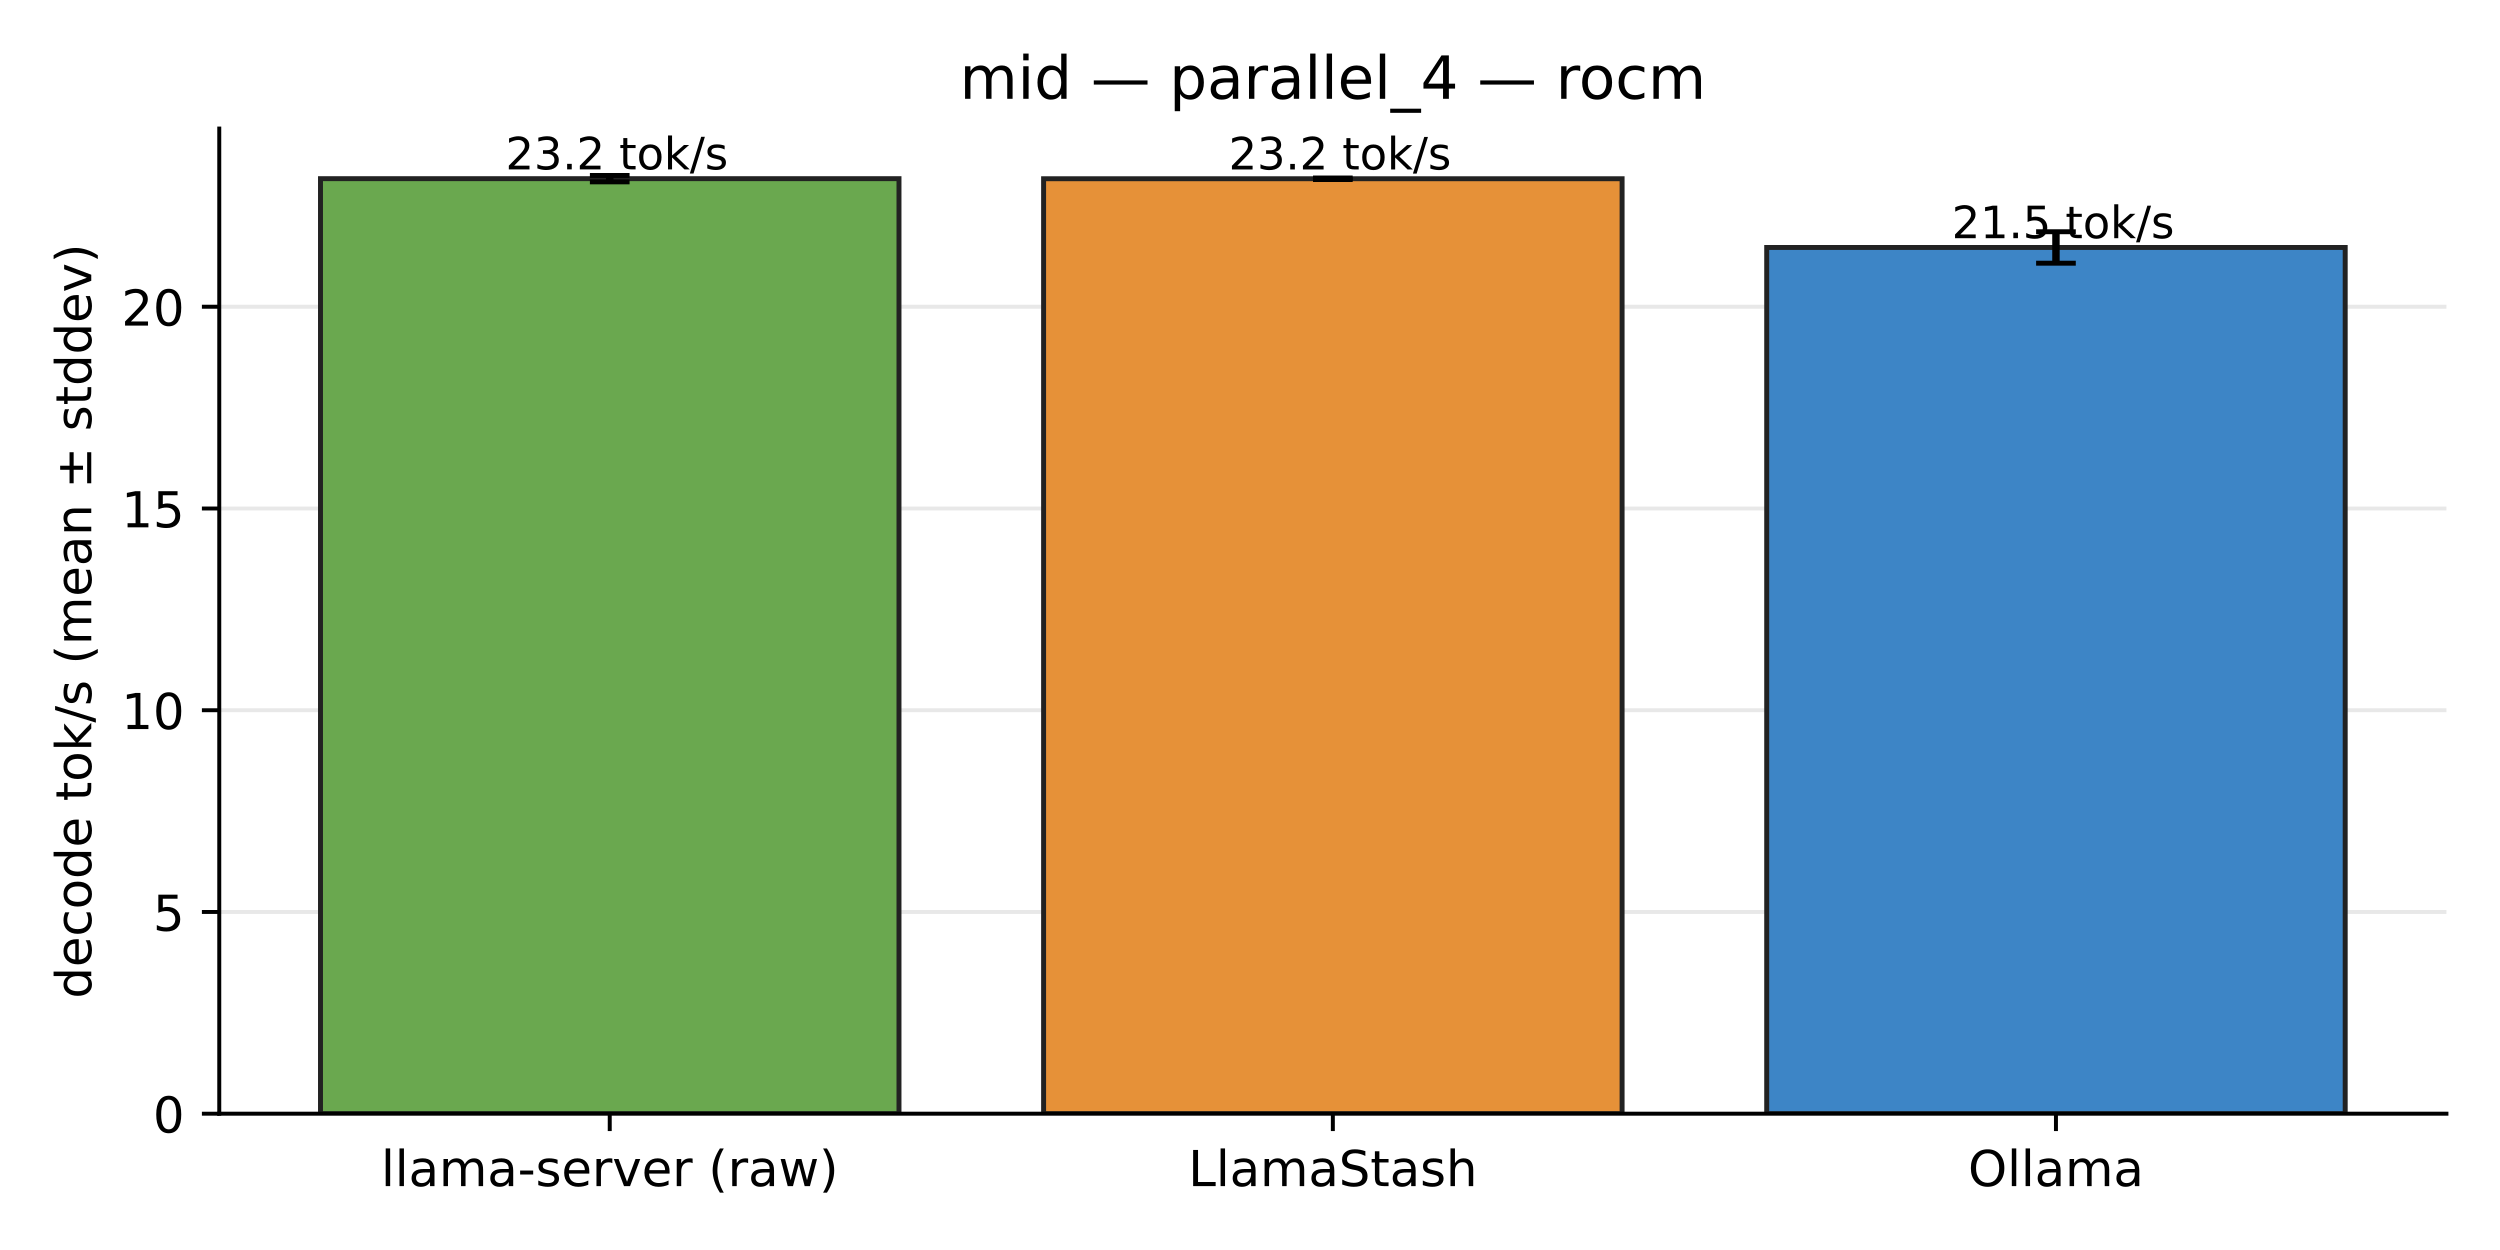
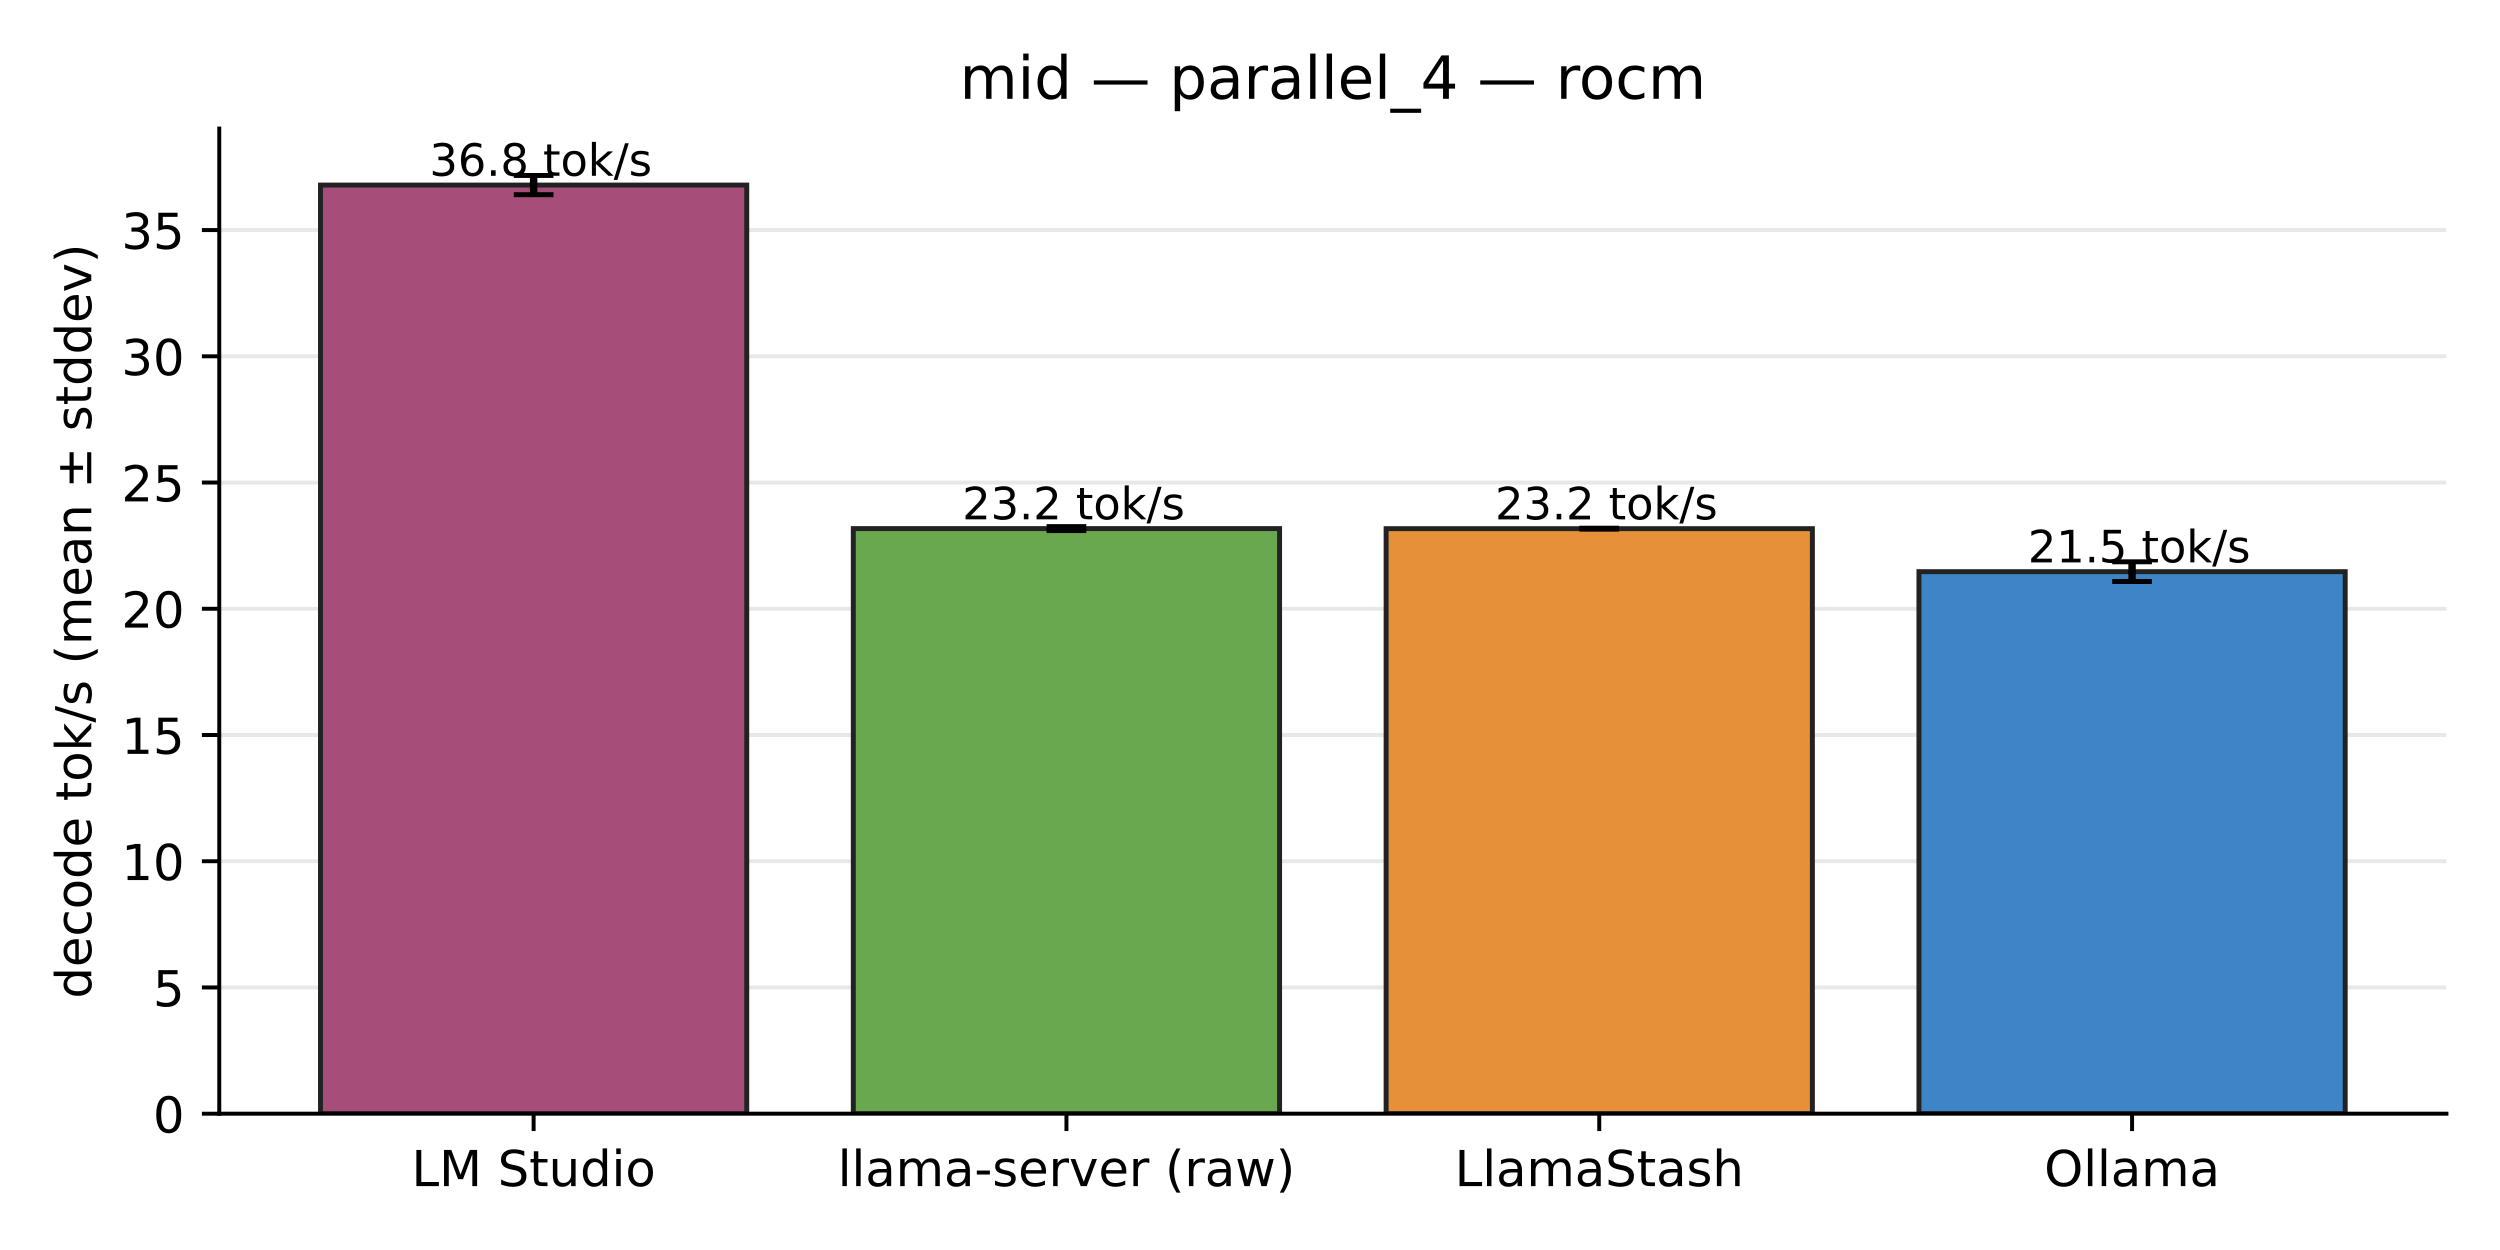
<svg xmlns="http://www.w3.org/2000/svg" xmlns:xlink="http://www.w3.org/1999/xlink" width="504pt" height="252pt" viewBox="0 0 504 252" version="1.1">
  <defs>
    <style type="text/css">*{stroke-linejoin: round; stroke-linecap: butt}</style>
  </defs>
  <g id="figure_1">
    <g id="patch_1">
      <path d="M 0 252  L 504 252  L 504 0  L 0 0  z " style="fill: #ffffff" />
    </g>
    <g id="axes_1">
      <g id="patch_2">
        <path d="M 44.203 224.522  L 493.2 224.522  L 493.2 25.918  L 44.203 25.918  z " style="fill: #ffffff" />
      </g>
      <g id="matplotlib.axis_1">
        <g id="xtick_1">
          <g id="line2d_1">
            <defs>
-               <path id="mc768fa5f29" d="M 0 0  L 0 3.5  " style="stroke: #000000; stroke-width: 0.8" />
+               <path id="m2337311b9c" d="M 0 0  L 0 3.5  " style="stroke: #000000; stroke-width: 0.8" />
            </defs>
            <g>
-               <use xlink:href="#mc768fa5f29" x="122.923" y="224.522" style="stroke: #000000; stroke-width: 0.8" />
+               <use xlink:href="#m2337311b9c" x="107.578" y="224.522" style="stroke: #000000; stroke-width: 0.8" />
            </g>
          </g>
          <g id="text_1">
-             <g transform="translate(76.81554 239.1203) scale(0.1 -0.1)">
+             <g transform="translate(82.96344 239.1203) scale(0.1 -0.1)">
+               <defs>
+                 <path id="DejaVuSans-4c" d="M 628 4666  L 1259 4666  L 1259 531  L 3531 531  L 3531 0  L 628 0  L 628 4666  z " transform="scale(0.015625)" />
+                 <path id="DejaVuSans-4d" d="M 628 4666  L 1569 4666  L 2759 1491  L 3956 4666  L 4897 4666  L 4897 0  L 4281 0  L 4281 4097  L 3078 897  L 2444 897  L 1241 4097  L 1241 0  L 628 0  L 628 4666  z " transform="scale(0.015625)" />
+                 <path id="DejaVuSans-20" transform="scale(0.015625)" />
+                 <path id="DejaVuSans-53" d="M 3425 4513  L 3425 3897  Q 3066 4069 2747 4153  Q 2428 4238 2131 4238  Q 1616 4238 1336 4038  Q 1056 3838 1056 3469  Q 1056 3159 1242 3001  Q 1428 2844 1947 2747  L 2328 2669  Q 3034 2534 3370 2195  Q 3706 1856 3706 1288  Q 3706 609 3251 259  Q 2797 -91 1919 -91  Q 1588 -91 1214 -16  Q 841 59 441 206  L 441 856  Q 825 641 1194 531  Q 1563 422 1919 422  Q 2459 422 2753 634  Q 3047 847 3047 1241  Q 3047 1584 2836 1778  Q 2625 1972 2144 2069  L 1759 2144  Q 1053 2284 737 2584  Q 422 2884 422 3419  Q 422 4038 858 4394  Q 1294 4750 2059 4750  Q 2388 4750 2728 4690  Q 3069 4631 3425 4513  z " transform="scale(0.015625)" />
+                 <path id="DejaVuSans-74" d="M 1172 4494  L 1172 3500  L 2356 3500  L 2356 3053  L 1172 3053  L 1172 1153  Q 1172 725 1289 603  Q 1406 481 1766 481  L 2356 481  L 2356 0  L 1766 0  Q 1100 0 847 248  Q 594 497 594 1153  L 594 3053  L 172 3053  L 172 3500  L 594 3500  L 594 4494  L 1172 4494  z " transform="scale(0.015625)" />
+                 <path id="DejaVuSans-75" d="M 544 1381  L 544 3500  L 1119 3500  L 1119 1403  Q 1119 906 1312 657  Q 1506 409 1894 409  Q 2359 409 2629 706  Q 2900 1003 2900 1516  L 2900 3500  L 3475 3500  L 3475 0  L 2900 0  L 2900 538  Q 2691 219 2414 64  Q 2138 -91 1772 -91  Q 1169 -91 856 284  Q 544 659 544 1381  z M 1991 3584  L 1991 3584  z " transform="scale(0.015625)" />
+                 <path id="DejaVuSans-64" d="M 2906 2969  L 2906 4863  L 3481 4863  L 3481 0  L 2906 0  L 2906 525  Q 2725 213 2448 61  Q 2172 -91 1784 -91  Q 1150 -91 751 415  Q 353 922 353 1747  Q 353 2572 751 3078  Q 1150 3584 1784 3584  Q 2172 3584 2448 3432  Q 2725 3281 2906 2969  z M 947 1747  Q 947 1113 1208 752  Q 1469 391 1925 391  Q 2381 391 2643 752  Q 2906 1113 2906 1747  Q 2906 2381 2643 2742  Q 2381 3103 1925 3103  Q 1469 3103 1208 2742  Q 947 2381 947 1747  z " transform="scale(0.015625)" />
+                 <path id="DejaVuSans-69" d="M 603 3500  L 1178 3500  L 1178 0  L 603 0  L 603 3500  z M 603 4863  L 1178 4863  L 1178 4134  L 603 4134  L 603 4863  z " transform="scale(0.015625)" />
+                 <path id="DejaVuSans-6f" d="M 1959 3097  Q 1497 3097 1228 2736  Q 959 2375 959 1747  Q 959 1119 1226 758  Q 1494 397 1959 397  Q 2419 397 2687 759  Q 2956 1122 2956 1747  Q 2956 2369 2687 2733  Q 2419 3097 1959 3097  z M 1959 3584  Q 2709 3584 3137 3096  Q 3566 2609 3566 1747  Q 3566 888 3137 398  Q 2709 -91 1959 -91  Q 1206 -91 779 398  Q 353 888 353 1747  Q 353 2609 779 3096  Q 1206 3584 1959 3584  z " transform="scale(0.015625)" />
+               </defs>
+               <use xlink:href="#DejaVuSans-4c" />
+               <use xlink:href="#DejaVuSans-4d" transform="translate(55.71289 0)" />
+               <use xlink:href="#DejaVuSans-20" transform="translate(141.9922 0)" />
+               <use xlink:href="#DejaVuSans-53" transform="translate(173.7793 0)" />
+               <use xlink:href="#DejaVuSans-74" transform="translate(237.2559 0)" />
+               <use xlink:href="#DejaVuSans-75" transform="translate(276.4648 0)" />
+               <use xlink:href="#DejaVuSans-64" transform="translate(339.8438 0)" />
+               <use xlink:href="#DejaVuSans-69" transform="translate(403.3203 0)" />
+               <use xlink:href="#DejaVuSans-6f" transform="translate(431.1035 0)" />
+             </g>
+           </g>
+         </g>
+         <g id="xtick_2">
+           <g id="line2d_2">
+             <g>
+               <use xlink:href="#m2337311b9c" x="214.994" y="224.522" style="stroke: #000000; stroke-width: 0.8" />
+             </g>
+           </g>
+           <g id="text_2">
+             <g transform="translate(168.886 239.1203) scale(0.1 -0.1)">
              <defs>
                <path id="DejaVuSans-6c" d="M 603 4863  L 1178 4863  L 1178 0  L 603 0  L 603 4863  z " transform="scale(0.015625)" />
                <path id="DejaVuSans-61" d="M 2194 1759  Q 1497 1759 1228 1600  Q 959 1441 959 1056  Q 959 750 1161 570  Q 1363 391 1709 391  Q 2188 391 2477 730  Q 2766 1069 2766 1631  L 2766 1759  L 2194 1759  z M 3341 1997  L 3341 0  L 2766 0  L 2766 531  Q 2569 213 2275 61  Q 1981 -91 1556 -91  Q 1019 -91 701 211  Q 384 513 384 1019  Q 384 1609 779 1909  Q 1175 2209 1959 2209  L 2766 2209  L 2766 2266  Q 2766 2663 2505 2880  Q 2244 3097 1772 3097  Q 1472 3097 1187 3025  Q 903 2953 641 2809  L 641 3341  Q 956 3463 1253 3523  Q 1550 3584 1831 3584  Q 2591 3584 2966 3190  Q 3341 2797 3341 1997  z " transform="scale(0.015625)" />
                <path id="DejaVuSans-6d" d="M 3328 2828  Q 3544 3216 3844 3400  Q 4144 3584 4550 3584  Q 5097 3584 5394 3201  Q 5691 2819 5691 2113  L 5691 0  L 5113 0  L 5113 2094  Q 5113 2597 4934 2840  Q 4756 3084 4391 3084  Q 3944 3084 3684 2787  Q 3425 2491 3425 1978  L 3425 0  L 2847 0  L 2847 2094  Q 2847 2600 2669 2842  Q 2491 3084 2119 3084  Q 1678 3084 1418 2786  Q 1159 2488 1159 1978  L 1159 0  L 581 0  L 581 3500  L 1159 3500  L 1159 2956  Q 1356 3278 1631 3431  Q 1906 3584 2284 3584  Q 2666 3584 2933 3390  Q 3200 3197 3328 2828  z " transform="scale(0.015625)" />
                <path id="DejaVuSans-2d" d="M 313 2009  L 1997 2009  L 1997 1497  L 313 1497  L 313 2009  z " transform="scale(0.015625)" />
                <path id="DejaVuSans-73" d="M 2834 3397  L 2834 2853  Q 2591 2978 2328 3040  Q 2066 3103 1784 3103  Q 1356 3103 1142 2972  Q 928 2841 928 2578  Q 928 2378 1081 2264  Q 1234 2150 1697 2047  L 1894 2003  Q 2506 1872 2764 1633  Q 3022 1394 3022 966  Q 3022 478 2636 193  Q 2250 -91 1575 -91  Q 1294 -91 989 -36  Q 684 19 347 128  L 347 722  Q 666 556 975 473  Q 1284 391 1588 391  Q 1994 391 2212 530  Q 2431 669 2431 922  Q 2431 1156 2273 1281  Q 2116 1406 1581 1522  L 1381 1569  Q 847 1681 609 1914  Q 372 2147 372 2553  Q 372 3047 722 3315  Q 1072 3584 1716 3584  Q 2034 3584 2315 3537  Q 2597 3491 2834 3397  z " transform="scale(0.015625)" />
                <path id="DejaVuSans-65" d="M 3597 1894  L 3597 1613  L 953 1613  Q 991 1019 1311 708  Q 1631 397 2203 397  Q 2534 397 2845 478  Q 3156 559 3463 722  L 3463 178  Q 3153 47 2828 -22  Q 2503 -91 2169 -91  Q 1331 -91 842 396  Q 353 884 353 1716  Q 353 2575 817 3079  Q 1281 3584 2069 3584  Q 2775 3584 3186 3129  Q 3597 2675 3597 1894  z M 3022 2063  Q 3016 2534 2758 2815  Q 2500 3097 2075 3097  Q 1594 3097 1305 2825  Q 1016 2553 972 2059  L 3022 2063  z " transform="scale(0.015625)" />
                <path id="DejaVuSans-72" d="M 2631 2963  Q 2534 3019 2420 3045  Q 2306 3072 2169 3072  Q 1681 3072 1420 2755  Q 1159 2438 1159 1844  L 1159 0  L 581 0  L 581 3500  L 1159 3500  L 1159 2956  Q 1341 3275 1631 3429  Q 1922 3584 2338 3584  Q 2397 3584 2469 3576  Q 2541 3569 2628 3553  L 2631 2963  z " transform="scale(0.015625)" />
                <path id="DejaVuSans-76" d="M 191 3500  L 800 3500  L 1894 563  L 2988 3500  L 3597 3500  L 2284 0  L 1503 0  L 191 3500  z " transform="scale(0.015625)" />
-                 <path id="DejaVuSans-20" transform="scale(0.015625)" />
                <path id="DejaVuSans-28" d="M 1984 4856  Q 1566 4138 1362 3434  Q 1159 2731 1159 2009  Q 1159 1288 1364 580  Q 1569 -128 1984 -844  L 1484 -844  Q 1016 -109 783 600  Q 550 1309 550 2009  Q 550 2706 781 3412  Q 1013 4119 1484 4856  L 1984 4856  z " transform="scale(0.015625)" />
                <path id="DejaVuSans-77" d="M 269 3500  L 844 3500  L 1563 769  L 2278 3500  L 2956 3500  L 3675 769  L 4391 3500  L 4966 3500  L 4050 0  L 3372 0  L 2619 2869  L 1863 0  L 1184 0  L 269 3500  z " transform="scale(0.015625)" />
                <path id="DejaVuSans-29" d="M 513 4856  L 1013 4856  Q 1481 4119 1714 3412  Q 1947 2706 1947 2009  Q 1947 1309 1714 600  Q 1481 -109 1013 -844  L 513 -844  Q 928 -128 1133 580  Q 1338 1288 1338 2009  Q 1338 2731 1133 3434  Q 928 4138 513 4856  z " transform="scale(0.015625)" />
              </defs>
              <use xlink:href="#DejaVuSans-6c" />
              <use xlink:href="#DejaVuSans-6c" transform="translate(27.7832 0)" />
              <use xlink:href="#DejaVuSans-61" transform="translate(55.56641 0)" />
              <use xlink:href="#DejaVuSans-6d" transform="translate(116.8457 0)" />
              <use xlink:href="#DejaVuSans-61" transform="translate(214.2578 0)" />
              <use xlink:href="#DejaVuSans-2d" transform="translate(275.5371 0)" />
              <use xlink:href="#DejaVuSans-73" transform="translate(311.6211 0)" />
              <use xlink:href="#DejaVuSans-65" transform="translate(363.7207 0)" />
              <use xlink:href="#DejaVuSans-72" transform="translate(425.2441 0)" />
              <use xlink:href="#DejaVuSans-76" transform="translate(466.3574 0)" />
              <use xlink:href="#DejaVuSans-65" transform="translate(525.5371 0)" />
              <use xlink:href="#DejaVuSans-72" transform="translate(587.0605 0)" />
              <use xlink:href="#DejaVuSans-20" transform="translate(628.1738 0)" />
              <use xlink:href="#DejaVuSans-28" transform="translate(659.9609 0)" />
              <use xlink:href="#DejaVuSans-72" transform="translate(698.9746 0)" />
              <use xlink:href="#DejaVuSans-61" transform="translate(740.0879 0)" />
              <use xlink:href="#DejaVuSans-77" transform="translate(801.3672 0)" />
              <use xlink:href="#DejaVuSans-29" transform="translate(883.1543 0)" />
            </g>
          </g>
        </g>
-         <g id="xtick_2">
-           <g id="line2d_2">
-             <g>
-               <use xlink:href="#mc768fa5f29" x="268.702" y="224.522" style="stroke: #000000; stroke-width: 0.8" />
-             </g>
-           </g>
-           <g id="text_2">
-             <g transform="translate(239.5563 239.1203) scale(0.1 -0.1)">
-               <defs>
-                 <path id="DejaVuSans-4c" d="M 628 4666  L 1259 4666  L 1259 531  L 3531 531  L 3531 0  L 628 0  L 628 4666  z " transform="scale(0.015625)" />
-                 <path id="DejaVuSans-53" d="M 3425 4513  L 3425 3897  Q 3066 4069 2747 4153  Q 2428 4238 2131 4238  Q 1616 4238 1336 4038  Q 1056 3838 1056 3469  Q 1056 3159 1242 3001  Q 1428 2844 1947 2747  L 2328 2669  Q 3034 2534 3370 2195  Q 3706 1856 3706 1288  Q 3706 609 3251 259  Q 2797 -91 1919 -91  Q 1588 -91 1214 -16  Q 841 59 441 206  L 441 856  Q 825 641 1194 531  Q 1563 422 1919 422  Q 2459 422 2753 634  Q 3047 847 3047 1241  Q 3047 1584 2836 1778  Q 2625 1972 2144 2069  L 1759 2144  Q 1053 2284 737 2584  Q 422 2884 422 3419  Q 422 4038 858 4394  Q 1294 4750 2059 4750  Q 2388 4750 2728 4690  Q 3069 4631 3425 4513  z " transform="scale(0.015625)" />
-                 <path id="DejaVuSans-74" d="M 1172 4494  L 1172 3500  L 2356 3500  L 2356 3053  L 1172 3053  L 1172 1153  Q 1172 725 1289 603  Q 1406 481 1766 481  L 2356 481  L 2356 0  L 1766 0  Q 1100 0 847 248  Q 594 497 594 1153  L 594 3053  L 172 3053  L 172 3500  L 594 3500  L 594 4494  L 1172 4494  z " transform="scale(0.015625)" />
+         <g id="xtick_3">
+           <g id="line2d_3">
+             <g>
+               <use xlink:href="#m2337311b9c" x="322.409" y="224.522" style="stroke: #000000; stroke-width: 0.8" />
+             </g>
+           </g>
+           <g id="text_3">
+             <g transform="translate(293.264 239.1203) scale(0.1 -0.1)">
+               <defs>
                <path id="DejaVuSans-68" d="M 3513 2113  L 3513 0  L 2938 0  L 2938 2094  Q 2938 2591 2744 2837  Q 2550 3084 2163 3084  Q 1697 3084 1428 2787  Q 1159 2491 1159 1978  L 1159 0  L 581 0  L 581 4863  L 1159 4863  L 1159 2956  Q 1366 3272 1645 3428  Q 1925 3584 2291 3584  Q 2894 3584 3203 3211  Q 3513 2838 3513 2113  z " transform="scale(0.015625)" />
              </defs>
              <use xlink:href="#DejaVuSans-4c" />
              <use xlink:href="#DejaVuSans-6c" transform="translate(55.71289 0)" />
              <use xlink:href="#DejaVuSans-61" transform="translate(83.49609 0)" />
              <use xlink:href="#DejaVuSans-6d" transform="translate(144.7754 0)" />
              <use xlink:href="#DejaVuSans-61" transform="translate(242.1875 0)" />
              <use xlink:href="#DejaVuSans-53" transform="translate(303.4668 0)" />
              <use xlink:href="#DejaVuSans-74" transform="translate(366.9434 0)" />
              <use xlink:href="#DejaVuSans-61" transform="translate(406.1523 0)" />
              <use xlink:href="#DejaVuSans-73" transform="translate(467.4316 0)" />
              <use xlink:href="#DejaVuSans-68" transform="translate(519.5312 0)" />
            </g>
          </g>
        </g>
-         <g id="xtick_3">
-           <g id="line2d_3">
-             <g>
-               <use xlink:href="#mc768fa5f29" x="414.48" y="224.522" style="stroke: #000000; stroke-width: 0.8" />
-             </g>
-           </g>
-           <g id="text_3">
-             <g transform="translate(396.7673 239.1203) scale(0.1 -0.1)">
+         <g id="xtick_4">
+           <g id="line2d_4">
+             <g>
+               <use xlink:href="#m2337311b9c" x="429.825" y="224.522" style="stroke: #000000; stroke-width: 0.8" />
+             </g>
+           </g>
+           <g id="text_4">
+             <g transform="translate(412.1123 239.1203) scale(0.1 -0.1)">
              <defs>
                <path id="DejaVuSans-4f" d="M 2522 4238  Q 1834 4238 1429 3725  Q 1025 3213 1025 2328  Q 1025 1447 1429 934  Q 1834 422 2522 422  Q 3209 422 3611 934  Q 4013 1447 4013 2328  Q 4013 3213 3611 3725  Q 3209 4238 2522 4238  z M 2522 4750  Q 3503 4750 4090 4092  Q 4678 3434 4678 2328  Q 4678 1225 4090 567  Q 3503 -91 2522 -91  Q 1538 -91 948 565  Q 359 1222 359 2328  Q 359 3434 948 4092  Q 1538 4750 2522 4750  z " transform="scale(0.015625)" />
              </defs>
              <use xlink:href="#DejaVuSans-4f" />
              <use xlink:href="#DejaVuSans-6c" transform="translate(78.71094 0)" />
              <use xlink:href="#DejaVuSans-6c" transform="translate(106.4941 0)" />
              <use xlink:href="#DejaVuSans-61" transform="translate(134.2773 0)" />
              <use xlink:href="#DejaVuSans-6d" transform="translate(195.5566 0)" />
              <use xlink:href="#DejaVuSans-61" transform="translate(292.9688 0)" />
            </g>
          </g>
        </g>
      </g>
      <g id="matplotlib.axis_2">
        <g id="ytick_1">
-           <g id="line2d_4">
-             <path d="M 44.203 224.522  L 493.2 224.522  " clip-path="url(#p69f4797aa8)" style="fill: none; stroke: #b0b0b0; stroke-opacity: 0.3; stroke-width: 0.8; stroke-linecap: square" />
-           </g>
          <g id="line2d_5">
+             <path d="M 44.203 224.522  L 493.2 224.522  " clip-path="url(#pddc937f7e4)" style="fill: none; stroke: #b0b0b0; stroke-opacity: 0.3; stroke-width: 0.8; stroke-linecap: square" />
+           </g>
+           <g id="line2d_6">
            <defs>
-               <path id="m9d2bee613e" d="M 0 0  L -3.5 0  " style="stroke: #000000; stroke-width: 0.8" />
+               <path id="mfabb49894e" d="M 0 0  L -3.5 0  " style="stroke: #000000; stroke-width: 0.8" />
            </defs>
            <g>
-               <use xlink:href="#m9d2bee613e" x="44.203" y="224.522" style="stroke: #000000; stroke-width: 0.8" />
-             </g>
-           </g>
-           <g id="text_4">
+               <use xlink:href="#mfabb49894e" x="44.203" y="224.522" style="stroke: #000000; stroke-width: 0.8" />
+             </g>
+           </g>
+           <g id="text_5">
            <g transform="translate(30.84062 228.3211) scale(0.1 -0.1)">
              <defs>
                <path id="DejaVuSans-30" d="M 2034 4250  Q 1547 4250 1301 3770  Q 1056 3291 1056 2328  Q 1056 1369 1301 889  Q 1547 409 2034 409  Q 2525 409 2770 889  Q 3016 1369 3016 2328  Q 3016 3291 2770 3770  Q 2525 4250 2034 4250  z M 2034 4750  Q 2819 4750 3233 4129  Q 3647 3509 3647 2328  Q 3647 1150 3233 529  Q 2819 -91 2034 -91  Q 1250 -91 836 529  Q 422 1150 422 2328  Q 422 3509 836 4129  Q 1250 4750 2034 4750  z " transform="scale(0.015625)" />
              </defs>
              <use xlink:href="#DejaVuSans-30" />
            </g>
          </g>
        </g>
        <g id="ytick_2">
-           <g id="line2d_6">
-             <path d="M 44.203 183.852  L 493.2 183.852  " clip-path="url(#p69f4797aa8)" style="fill: none; stroke: #b0b0b0; stroke-opacity: 0.3; stroke-width: 0.8; stroke-linecap: square" />
-           </g>
          <g id="line2d_7">
-             <g>
-               <use xlink:href="#m9d2bee613e" x="44.203" y="183.852" style="stroke: #000000; stroke-width: 0.8" />
-             </g>
-           </g>
-           <g id="text_5">
-             <g transform="translate(30.84062 187.6509) scale(0.1 -0.1)">
+             <path d="M 44.203 199.073  L 493.2 199.073  " clip-path="url(#pddc937f7e4)" style="fill: none; stroke: #b0b0b0; stroke-opacity: 0.3; stroke-width: 0.8; stroke-linecap: square" />
+           </g>
+           <g id="line2d_8">
+             <g>
+               <use xlink:href="#mfabb49894e" x="44.203" y="199.073" style="stroke: #000000; stroke-width: 0.8" />
+             </g>
+           </g>
+           <g id="text_6">
+             <g transform="translate(30.84062 202.872) scale(0.1 -0.1)">
              <defs>
                <path id="DejaVuSans-35" d="M 691 4666  L 3169 4666  L 3169 4134  L 1269 4134  L 1269 2991  Q 1406 3038 1543 3061  Q 1681 3084 1819 3084  Q 2600 3084 3056 2656  Q 3513 2228 3513 1497  Q 3513 744 3044 326  Q 2575 -91 1722 -91  Q 1428 -91 1123 -41  Q 819 9 494 109  L 494 744  Q 775 591 1075 516  Q 1375 441 1709 441  Q 2250 441 2565 725  Q 2881 1009 2881 1497  Q 2881 1984 2565 2268  Q 2250 2553 1709 2553  Q 1456 2553 1204 2497  Q 953 2441 691 2322  L 691 4666  z " transform="scale(0.015625)" />
              </defs>
              <use xlink:href="#DejaVuSans-35" />
            </g>
          </g>
        </g>
        <g id="ytick_3">
-           <g id="line2d_8">
-             <path d="M 44.203 143.181  L 493.2 143.181  " clip-path="url(#p69f4797aa8)" style="fill: none; stroke: #b0b0b0; stroke-opacity: 0.3; stroke-width: 0.8; stroke-linecap: square" />
-           </g>
          <g id="line2d_9">
-             <g>
-               <use xlink:href="#m9d2bee613e" x="44.203" y="143.181" style="stroke: #000000; stroke-width: 0.8" />
-             </g>
-           </g>
-           <g id="text_6">
-             <g transform="translate(24.47812 146.9806) scale(0.1 -0.1)">
+             <path d="M 44.203 173.624  L 493.2 173.624  " clip-path="url(#pddc937f7e4)" style="fill: none; stroke: #b0b0b0; stroke-opacity: 0.3; stroke-width: 0.8; stroke-linecap: square" />
+           </g>
+           <g id="line2d_10">
+             <g>
+               <use xlink:href="#mfabb49894e" x="44.203" y="173.624" style="stroke: #000000; stroke-width: 0.8" />
+             </g>
+           </g>
+           <g id="text_7">
+             <g transform="translate(24.47812 177.4228) scale(0.1 -0.1)">
              <defs>
                <path id="DejaVuSans-31" d="M 794 531  L 1825 531  L 1825 4091  L 703 3866  L 703 4441  L 1819 4666  L 2450 4666  L 2450 531  L 3481 531  L 3481 0  L 794 0  L 794 531  z " transform="scale(0.015625)" />
              </defs>
              <use xlink:href="#DejaVuSans-31" />
              <use xlink:href="#DejaVuSans-30" transform="translate(63.62305 0)" />
            </g>
          </g>
        </g>
        <g id="ytick_4">
-           <g id="line2d_10">
-             <path d="M 44.203 102.511  L 493.2 102.511  " clip-path="url(#p69f4797aa8)" style="fill: none; stroke: #b0b0b0; stroke-opacity: 0.3; stroke-width: 0.8; stroke-linecap: square" />
-           </g>
          <g id="line2d_11">
-             <g>
-               <use xlink:href="#m9d2bee613e" x="44.203" y="102.511" style="stroke: #000000; stroke-width: 0.8" />
-             </g>
-           </g>
-           <g id="text_7">
-             <g transform="translate(24.47812 106.3104) scale(0.1 -0.1)">
+             <path d="M 44.203 148.174  L 493.2 148.174  " clip-path="url(#pddc937f7e4)" style="fill: none; stroke: #b0b0b0; stroke-opacity: 0.3; stroke-width: 0.8; stroke-linecap: square" />
+           </g>
+           <g id="line2d_12">
+             <g>
+               <use xlink:href="#mfabb49894e" x="44.203" y="148.174" style="stroke: #000000; stroke-width: 0.8" />
+             </g>
+           </g>
+           <g id="text_8">
+             <g transform="translate(24.47812 151.9737) scale(0.1 -0.1)">
              <use xlink:href="#DejaVuSans-31" />
              <use xlink:href="#DejaVuSans-35" transform="translate(63.62305 0)" />
            </g>
          </g>
        </g>
        <g id="ytick_5">
-           <g id="line2d_12">
-             <path d="M 44.203 61.841  L 493.2 61.841  " clip-path="url(#p69f4797aa8)" style="fill: none; stroke: #b0b0b0; stroke-opacity: 0.3; stroke-width: 0.8; stroke-linecap: square" />
-           </g>
          <g id="line2d_13">
-             <g>
-               <use xlink:href="#m9d2bee613e" x="44.203" y="61.841" style="stroke: #000000; stroke-width: 0.8" />
-             </g>
-           </g>
-           <g id="text_8">
-             <g transform="translate(24.47812 65.64019) scale(0.1 -0.1)">
+             <path d="M 44.203 122.725  L 493.2 122.725  " clip-path="url(#pddc937f7e4)" style="fill: none; stroke: #b0b0b0; stroke-opacity: 0.3; stroke-width: 0.8; stroke-linecap: square" />
+           </g>
+           <g id="line2d_14">
+             <g>
+               <use xlink:href="#mfabb49894e" x="44.203" y="122.725" style="stroke: #000000; stroke-width: 0.8" />
+             </g>
+           </g>
+           <g id="text_9">
+             <g transform="translate(24.47812 126.5246) scale(0.1 -0.1)">
              <defs>
                <path id="DejaVuSans-32" d="M 1228 531  L 3431 531  L 3431 0  L 469 0  L 469 531  Q 828 903 1448 1529  Q 2069 2156 2228 2338  Q 2531 2678 2651 2914  Q 2772 3150 2772 3378  Q 2772 3750 2511 3984  Q 2250 4219 1831 4219  Q 1534 4219 1204 4116  Q 875 4013 500 3803  L 500 4441  Q 881 4594 1212 4672  Q 1544 4750 1819 4750  Q 2544 4750 2975 4387  Q 3406 4025 3406 3419  Q 3406 3131 3298 2873  Q 3191 2616 2906 2266  Q 2828 2175 2409 1742  Q 1991 1309 1228 531  z " transform="scale(0.015625)" />
              </defs>
              <use xlink:href="#DejaVuSans-32" />
              <use xlink:href="#DejaVuSans-30" transform="translate(63.62305 0)" />
            </g>
          </g>
        </g>
-         <g id="text_9">
+         <g id="ytick_6">
+           <g id="line2d_15">
+             <path d="M 44.203 97.276  L 493.2 97.276  " clip-path="url(#pddc937f7e4)" style="fill: none; stroke: #b0b0b0; stroke-opacity: 0.3; stroke-width: 0.8; stroke-linecap: square" />
+           </g>
+           <g id="line2d_16">
+             <g>
+               <use xlink:href="#mfabb49894e" x="44.203" y="97.276" style="stroke: #000000; stroke-width: 0.8" />
+             </g>
+           </g>
+           <g id="text_10">
+             <g transform="translate(24.47812 101.0755) scale(0.1 -0.1)">
+               <use xlink:href="#DejaVuSans-32" />
+               <use xlink:href="#DejaVuSans-35" transform="translate(63.62305 0)" />
+             </g>
+           </g>
+         </g>
+         <g id="ytick_7">
+           <g id="line2d_17">
+             <path d="M 44.203 71.827  L 493.2 71.827  " clip-path="url(#pddc937f7e4)" style="fill: none; stroke: #b0b0b0; stroke-opacity: 0.3; stroke-width: 0.8; stroke-linecap: square" />
+           </g>
+           <g id="line2d_18">
+             <g>
+               <use xlink:href="#mfabb49894e" x="44.203" y="71.827" style="stroke: #000000; stroke-width: 0.8" />
+             </g>
+           </g>
+           <g id="text_11">
+             <g transform="translate(24.47812 75.62633) scale(0.1 -0.1)">
+               <defs>
+                 <path id="DejaVuSans-33" d="M 2597 2516  Q 3050 2419 3304 2112  Q 3559 1806 3559 1356  Q 3559 666 3084 287  Q 2609 -91 1734 -91  Q 1441 -91 1130 -33  Q 819 25 488 141  L 488 750  Q 750 597 1062 519  Q 1375 441 1716 441  Q 2309 441 2620 675  Q 2931 909 2931 1356  Q 2931 1769 2642 2001  Q 2353 2234 1838 2234  L 1294 2234  L 1294 2753  L 1863 2753  Q 2328 2753 2575 2939  Q 2822 3125 2822 3475  Q 2822 3834 2567 4026  Q 2313 4219 1838 4219  Q 1578 4219 1281 4162  Q 984 4106 628 3988  L 628 4550  Q 988 4650 1302 4700  Q 1616 4750 1894 4750  Q 2613 4750 3031 4423  Q 3450 4097 3450 3541  Q 3450 3153 3228 2886  Q 3006 2619 2597 2516  z " transform="scale(0.015625)" />
+               </defs>
+               <use xlink:href="#DejaVuSans-33" />
+               <use xlink:href="#DejaVuSans-30" transform="translate(63.62305 0)" />
+             </g>
+           </g>
+         </g>
+         <g id="ytick_8">
+           <g id="line2d_19">
+             <path d="M 44.203 46.378  L 493.2 46.378  " clip-path="url(#pddc937f7e4)" style="fill: none; stroke: #b0b0b0; stroke-opacity: 0.3; stroke-width: 0.8; stroke-linecap: square" />
+           </g>
+           <g id="line2d_20">
+             <g>
+               <use xlink:href="#mfabb49894e" x="44.203" y="46.378" style="stroke: #000000; stroke-width: 0.8" />
+             </g>
+           </g>
+           <g id="text_12">
+             <g transform="translate(24.47812 50.1772) scale(0.1 -0.1)">
+               <use xlink:href="#DejaVuSans-33" />
+               <use xlink:href="#DejaVuSans-35" transform="translate(63.62305 0)" />
+             </g>
+           </g>
+         </g>
+         <g id="text_13">
          <g transform="translate(18.39844 201.3106) rotate(-90) scale(0.1 -0.1)">
            <defs>
-               <path id="DejaVuSans-64" d="M 2906 2969  L 2906 4863  L 3481 4863  L 3481 0  L 2906 0  L 2906 525  Q 2725 213 2448 61  Q 2172 -91 1784 -91  Q 1150 -91 751 415  Q 353 922 353 1747  Q 353 2572 751 3078  Q 1150 3584 1784 3584  Q 2172 3584 2448 3432  Q 2725 3281 2906 2969  z M 947 1747  Q 947 1113 1208 752  Q 1469 391 1925 391  Q 2381 391 2643 752  Q 2906 1113 2906 1747  Q 2906 2381 2643 2742  Q 2381 3103 1925 3103  Q 1469 3103 1208 2742  Q 947 2381 947 1747  z " transform="scale(0.015625)" />
              <path id="DejaVuSans-63" d="M 3122 3366  L 3122 2828  Q 2878 2963 2633 3030  Q 2388 3097 2138 3097  Q 1578 3097 1268 2742  Q 959 2388 959 1747  Q 959 1106 1268 751  Q 1578 397 2138 397  Q 2388 397 2633 464  Q 2878 531 3122 666  L 3122 134  Q 2881 22 2623 -34  Q 2366 -91 2075 -91  Q 1284 -91 818 406  Q 353 903 353 1747  Q 353 2603 823 3093  Q 1294 3584 2113 3584  Q 2378 3584 2631 3529  Q 2884 3475 3122 3366  z " transform="scale(0.015625)" />
-               <path id="DejaVuSans-6f" d="M 1959 3097  Q 1497 3097 1228 2736  Q 959 2375 959 1747  Q 959 1119 1226 758  Q 1494 397 1959 397  Q 2419 397 2687 759  Q 2956 1122 2956 1747  Q 2956 2369 2687 2733  Q 2419 3097 1959 3097  z M 1959 3584  Q 2709 3584 3137 3096  Q 3566 2609 3566 1747  Q 3566 888 3137 398  Q 2709 -91 1959 -91  Q 1206 -91 779 398  Q 353 888 353 1747  Q 353 2609 779 3096  Q 1206 3584 1959 3584  z " transform="scale(0.015625)" />
              <path id="DejaVuSans-6b" d="M 581 4863  L 1159 4863  L 1159 1991  L 2875 3500  L 3609 3500  L 1753 1863  L 3688 0  L 2938 0  L 1159 1709  L 1159 0  L 581 0  L 581 4863  z " transform="scale(0.015625)" />
              <path id="DejaVuSans-2f" d="M 1625 4666  L 2156 4666  L 531 -594  L 0 -594  L 1625 4666  z " transform="scale(0.015625)" />
              <path id="DejaVuSans-6e" d="M 3513 2113  L 3513 0  L 2938 0  L 2938 2094  Q 2938 2591 2744 2837  Q 2550 3084 2163 3084  Q 1697 3084 1428 2787  Q 1159 2491 1159 1978  L 1159 0  L 581 0  L 581 3500  L 1159 3500  L 1159 2956  Q 1366 3272 1645 3428  Q 1925 3584 2291 3584  Q 2894 3584 3203 3211  Q 3513 2838 3513 2113  z " transform="scale(0.015625)" />
              <path id="DejaVuSans-b1" d="M 2944 4013  L 2944 2803  L 4684 2803  L 4684 2272  L 2944 2272  L 2944 1063  L 2419 1063  L 2419 2272  L 678 2272  L 678 2803  L 2419 2803  L 2419 4013  L 2944 4013  z M 678 531  L 4684 531  L 4684 0  L 678 0  L 678 531  z " transform="scale(0.015625)" />
            </defs>
            <use xlink:href="#DejaVuSans-64" />
            <use xlink:href="#DejaVuSans-65" transform="translate(63.47656 0)" />
            <use xlink:href="#DejaVuSans-63" transform="translate(125 0)" />
            <use xlink:href="#DejaVuSans-6f" transform="translate(179.9805 0)" />
            <use xlink:href="#DejaVuSans-64" transform="translate(241.1621 0)" />
            <use xlink:href="#DejaVuSans-65" transform="translate(304.6387 0)" />
            <use xlink:href="#DejaVuSans-20" transform="translate(366.1621 0)" />
            <use xlink:href="#DejaVuSans-74" transform="translate(397.9492 0)" />
            <use xlink:href="#DejaVuSans-6f" transform="translate(437.1582 0)" />
            <use xlink:href="#DejaVuSans-6b" transform="translate(498.3398 0)" />
            <use xlink:href="#DejaVuSans-2f" transform="translate(556.25 0)" />
            <use xlink:href="#DejaVuSans-73" transform="translate(589.9414 0)" />
            <use xlink:href="#DejaVuSans-20" transform="translate(642.041 0)" />
            <use xlink:href="#DejaVuSans-28" transform="translate(673.8281 0)" />
            <use xlink:href="#DejaVuSans-6d" transform="translate(712.8418 0)" />
            <use xlink:href="#DejaVuSans-65" transform="translate(810.2539 0)" />
            <use xlink:href="#DejaVuSans-61" transform="translate(871.7773 0)" />
            <use xlink:href="#DejaVuSans-6e" transform="translate(933.0566 0)" />
            <use xlink:href="#DejaVuSans-20" transform="translate(996.4355 0)" />
            <use xlink:href="#DejaVuSans-b1" transform="translate(1028.223 0)" />
            <use xlink:href="#DejaVuSans-20" transform="translate(1112.012 0)" />
            <use xlink:href="#DejaVuSans-73" transform="translate(1143.799 0)" />
            <use xlink:href="#DejaVuSans-74" transform="translate(1195.898 0)" />
            <use xlink:href="#DejaVuSans-64" transform="translate(1235.107 0)" />
            <use xlink:href="#DejaVuSans-64" transform="translate(1298.584 0)" />
            <use xlink:href="#DejaVuSans-65" transform="translate(1362.061 0)" />
            <use xlink:href="#DejaVuSans-76" transform="translate(1423.584 0)" />
            <use xlink:href="#DejaVuSans-29" transform="translate(1482.764 0)" />
          </g>
        </g>
      </g>
      <g id="patch_3">
-         <path d="M 64.612 224.522  L 181.235 224.522  L 181.235 36.019  L 64.612 36.019  z " clip-path="url(#p69f4797aa8)" style="fill: #6aa84f; stroke: #222222; stroke-linejoin: miter" />
+         <path d="M 64.612 224.522  L 150.544 224.522  L 150.544 37.312  L 64.612 37.312  z " clip-path="url(#pddc937f7e4)" style="fill: #a64d79; stroke: #222222; stroke-linejoin: miter" />
      </g>
      <g id="patch_4">
-         <path d="M 210.39 224.522  L 327.013 224.522  L 327.013 36.035  L 210.39 36.035  z " clip-path="url(#p69f4797aa8)" style="fill: #e69138; stroke: #222222; stroke-linejoin: miter" />
+         <path d="M 172.028 224.522  L 257.96 224.522  L 257.96 106.567  L 172.028 106.567  z " clip-path="url(#pddc937f7e4)" style="fill: #6aa84f; stroke: #222222; stroke-linejoin: miter" />
      </g>
      <g id="patch_5">
-         <path d="M 356.168 224.522  L 472.791 224.522  L 472.791 49.89  L 356.168 49.89  z " clip-path="url(#p69f4797aa8)" style="fill: #3d85c6; stroke: #222222; stroke-linejoin: miter" />
+         <path d="M 279.443 224.522  L 365.376 224.522  L 365.376 106.578  L 279.443 106.578  z " clip-path="url(#pddc937f7e4)" style="fill: #e69138; stroke: #222222; stroke-linejoin: miter" />
+       </g>
+       <g id="patch_6">
+         <path d="M 386.859 224.522  L 472.791 224.522  L 472.791 115.247  L 386.859 115.247  z " clip-path="url(#pddc937f7e4)" style="fill: #3d85c6; stroke: #222222; stroke-linejoin: miter" />
      </g>
      <g id="LineCollection_1">
-         <path d="M 122.923 36.662  L 122.923 35.375  " clip-path="url(#p69f4797aa8)" style="fill: none; stroke: #000000; stroke-width: 1.5" />
-         <path d="M 268.702 36.187  L 268.702 35.883  " clip-path="url(#p69f4797aa8)" style="fill: none; stroke: #000000; stroke-width: 1.5" />
-         <path d="M 414.48 53.062  L 414.48 46.718  " clip-path="url(#p69f4797aa8)" style="fill: none; stroke: #000000; stroke-width: 1.5" />
-       </g>
-       <g id="line2d_14">
+         <path d="M 107.578 39.249  L 107.578 35.375  " clip-path="url(#pddc937f7e4)" style="fill: none; stroke: #000000; stroke-width: 1.5" />
+         <path d="M 214.994 106.97  L 214.994 106.165  " clip-path="url(#pddc937f7e4)" style="fill: none; stroke: #000000; stroke-width: 1.5" />
+         <path d="M 322.409 106.672  L 322.409 106.483  " clip-path="url(#pddc937f7e4)" style="fill: none; stroke: #000000; stroke-width: 1.5" />
+         <path d="M 429.825 117.232  L 429.825 113.262  " clip-path="url(#pddc937f7e4)" style="fill: none; stroke: #000000; stroke-width: 1.5" />
+       </g>
+       <g id="line2d_21">
        <defs>
-           <path id="mf213825611" d="M 4 0  L -4 -0  " style="stroke: #000000" />
+           <path id="m7ce105e195" d="M 4 0  L -4 -0  " style="stroke: #000000" />
        </defs>
-         <g clip-path="url(#p69f4797aa8)">
-           <use xlink:href="#mf213825611" x="122.923" y="36.662" style="fill: #1f77b4; stroke: #000000" />
-           <use xlink:href="#mf213825611" x="268.702" y="36.187" style="fill: #1f77b4; stroke: #000000" />
-           <use xlink:href="#mf213825611" x="414.48" y="53.062" style="fill: #1f77b4; stroke: #000000" />
-         </g>
-       </g>
-       <g id="line2d_15">
-         <g clip-path="url(#p69f4797aa8)">
-           <use xlink:href="#mf213825611" x="122.923" y="35.375" style="fill: #1f77b4; stroke: #000000" />
-           <use xlink:href="#mf213825611" x="268.702" y="35.883" style="fill: #1f77b4; stroke: #000000" />
-           <use xlink:href="#mf213825611" x="414.48" y="46.718" style="fill: #1f77b4; stroke: #000000" />
-         </g>
-       </g>
-       <g id="patch_6">
+         <g clip-path="url(#pddc937f7e4)">
+           <use xlink:href="#m7ce105e195" x="107.578" y="39.249" style="fill: #1f77b4; stroke: #000000" />
+           <use xlink:href="#m7ce105e195" x="214.994" y="106.97" style="fill: #1f77b4; stroke: #000000" />
+           <use xlink:href="#m7ce105e195" x="322.409" y="106.672" style="fill: #1f77b4; stroke: #000000" />
+           <use xlink:href="#m7ce105e195" x="429.825" y="117.232" style="fill: #1f77b4; stroke: #000000" />
+         </g>
+       </g>
+       <g id="line2d_22">
+         <g clip-path="url(#pddc937f7e4)">
+           <use xlink:href="#m7ce105e195" x="107.578" y="35.375" style="fill: #1f77b4; stroke: #000000" />
+           <use xlink:href="#m7ce105e195" x="214.994" y="106.165" style="fill: #1f77b4; stroke: #000000" />
+           <use xlink:href="#m7ce105e195" x="322.409" y="106.483" style="fill: #1f77b4; stroke: #000000" />
+           <use xlink:href="#m7ce105e195" x="429.825" y="113.262" style="fill: #1f77b4; stroke: #000000" />
+         </g>
+       </g>
+       <g id="patch_7">
        <path d="M 44.203 224.522  L 44.203 25.918  " style="fill: none; stroke: #000000; stroke-width: 0.8; stroke-linejoin: miter; stroke-linecap: square" />
      </g>
-       <g id="patch_7">
+       <g id="patch_8">
        <path d="M 44.203 224.522  L 493.2 224.522  " style="fill: none; stroke: #000000; stroke-width: 0.8; stroke-linejoin: miter; stroke-linecap: square" />
      </g>
-       <g id="text_10">
-         <g transform="translate(99.06 34.14725) scale(0.09 -0.09)">
+       <g id="text_14">
+         <g transform="translate(83.71492 35.44032) scale(0.09 -0.09)">
          <defs>
-             <path id="DejaVuSans-33" d="M 2597 2516  Q 3050 2419 3304 2112  Q 3559 1806 3559 1356  Q 3559 666 3084 287  Q 2609 -91 1734 -91  Q 1441 -91 1130 -33  Q 819 25 488 141  L 488 750  Q 750 597 1062 519  Q 1375 441 1716 441  Q 2309 441 2620 675  Q 2931 909 2931 1356  Q 2931 1769 2642 2001  Q 2353 2234 1838 2234  L 1294 2234  L 1294 2753  L 1863 2753  Q 2328 2753 2575 2939  Q 2822 3125 2822 3475  Q 2822 3834 2567 4026  Q 2313 4219 1838 4219  Q 1578 4219 1281 4162  Q 984 4106 628 3988  L 628 4550  Q 988 4650 1302 4700  Q 1616 4750 1894 4750  Q 2613 4750 3031 4423  Q 3450 4097 3450 3541  Q 3450 3153 3228 2886  Q 3006 2619 2597 2516  z " transform="scale(0.015625)" />
+             <path id="DejaVuSans-36" d="M 2113 2584  Q 1688 2584 1439 2293  Q 1191 2003 1191 1497  Q 1191 994 1439 701  Q 1688 409 2113 409  Q 2538 409 2786 701  Q 3034 994 3034 1497  Q 3034 2003 2786 2293  Q 2538 2584 2113 2584  z M 3366 4563  L 3366 3988  Q 3128 4100 2886 4159  Q 2644 4219 2406 4219  Q 1781 4219 1451 3797  Q 1122 3375 1075 2522  Q 1259 2794 1537 2939  Q 1816 3084 2150 3084  Q 2853 3084 3261 2657  Q 3669 2231 3669 1497  Q 3669 778 3244 343  Q 2819 -91 2113 -91  Q 1303 -91 875 529  Q 447 1150 447 2328  Q 447 3434 972 4092  Q 1497 4750 2381 4750  Q 2619 4750 2861 4703  Q 3103 4656 3366 4563  z " transform="scale(0.015625)" />
            <path id="DejaVuSans-2e" d="M 684 794  L 1344 794  L 1344 0  L 684 0  L 684 794  z " transform="scale(0.015625)" />
+             <path id="DejaVuSans-38" d="M 2034 2216  Q 1584 2216 1326 1975  Q 1069 1734 1069 1313  Q 1069 891 1326 650  Q 1584 409 2034 409  Q 2484 409 2743 651  Q 3003 894 3003 1313  Q 3003 1734 2745 1975  Q 2488 2216 2034 2216  z M 1403 2484  Q 997 2584 770 2862  Q 544 3141 544 3541  Q 544 4100 942 4425  Q 1341 4750 2034 4750  Q 2731 4750 3128 4425  Q 3525 4100 3525 3541  Q 3525 3141 3298 2862  Q 3072 2584 2669 2484  Q 3125 2378 3379 2068  Q 3634 1759 3634 1313  Q 3634 634 3220 271  Q 2806 -91 2034 -91  Q 1263 -91 848 271  Q 434 634 434 1313  Q 434 1759 690 2068  Q 947 2378 1403 2484  z M 1172 3481  Q 1172 3119 1398 2916  Q 1625 2713 2034 2713  Q 2441 2713 2670 2916  Q 2900 3119 2900 3481  Q 2900 3844 2670 4047  Q 2441 4250 2034 4250  Q 1625 4250 1398 4047  Q 1172 3844 1172 3481  z " transform="scale(0.015625)" />
          </defs>
+           <use xlink:href="#DejaVuSans-20" />
+           <use xlink:href="#DejaVuSans-33" transform="translate(31.78711 0)" />
+           <use xlink:href="#DejaVuSans-36" transform="translate(95.41016 0)" />
+           <use xlink:href="#DejaVuSans-2e" transform="translate(159.0332 0)" />
+           <use xlink:href="#DejaVuSans-38" transform="translate(190.8203 0)" />
+           <use xlink:href="#DejaVuSans-20" transform="translate(254.4434 0)" />
+           <use xlink:href="#DejaVuSans-74" transform="translate(286.2305 0)" />
+           <use xlink:href="#DejaVuSans-6f" transform="translate(325.4395 0)" />
+           <use xlink:href="#DejaVuSans-6b" transform="translate(386.6211 0)" />
+           <use xlink:href="#DejaVuSans-2f" transform="translate(444.5312 0)" />
+           <use xlink:href="#DejaVuSans-73" transform="translate(478.2227 0)" />
+         </g>
+       </g>
+       <g id="text_15">
+         <g transform="translate(191.1304 104.6957) scale(0.09 -0.09)">
          <use xlink:href="#DejaVuSans-20" />
          <use xlink:href="#DejaVuSans-32" transform="translate(31.78711 0)" />
          <use xlink:href="#DejaVuSans-33" transform="translate(95.41016 0)" />
          <use xlink:href="#DejaVuSans-2e" transform="translate(159.0332 0)" />
          <use xlink:href="#DejaVuSans-32" transform="translate(190.8203 0)" />
          <use xlink:href="#DejaVuSans-20" transform="translate(254.4434 0)" />
          <use xlink:href="#DejaVuSans-74" transform="translate(286.2305 0)" />
          <use xlink:href="#DejaVuSans-6f" transform="translate(325.4395 0)" />
          <use xlink:href="#DejaVuSans-6b" transform="translate(386.6211 0)" />
          <use xlink:href="#DejaVuSans-2f" transform="translate(444.5312 0)" />
          <use xlink:href="#DejaVuSans-73" transform="translate(478.2227 0)" />
        </g>
      </g>
-       <g id="text_11">
-         <g transform="translate(244.8382 34.16346) scale(0.09 -0.09)">
+       <g id="text_16">
+         <g transform="translate(298.546 104.7058) scale(0.09 -0.09)">
          <use xlink:href="#DejaVuSans-20" />
          <use xlink:href="#DejaVuSans-32" transform="translate(31.78711 0)" />
          <use xlink:href="#DejaVuSans-33" transform="translate(95.41016 0)" />
          <use xlink:href="#DejaVuSans-2e" transform="translate(159.0332 0)" />
          <use xlink:href="#DejaVuSans-32" transform="translate(190.8203 0)" />
          <use xlink:href="#DejaVuSans-20" transform="translate(254.4434 0)" />
          <use xlink:href="#DejaVuSans-74" transform="translate(286.2305 0)" />
          <use xlink:href="#DejaVuSans-6f" transform="translate(325.4395 0)" />
          <use xlink:href="#DejaVuSans-6b" transform="translate(386.6211 0)" />
          <use xlink:href="#DejaVuSans-2f" transform="translate(444.5312 0)" />
          <use xlink:href="#DejaVuSans-73" transform="translate(478.2227 0)" />
        </g>
      </g>
-       <g id="text_12">
-         <g transform="translate(390.6164 48.01809) scale(0.09 -0.09)">
+       <g id="text_17">
+         <g transform="translate(405.9615 113.3753) scale(0.09 -0.09)">
          <use xlink:href="#DejaVuSans-20" />
          <use xlink:href="#DejaVuSans-32" transform="translate(31.78711 0)" />
          <use xlink:href="#DejaVuSans-31" transform="translate(95.41016 0)" />
          <use xlink:href="#DejaVuSans-2e" transform="translate(159.0332 0)" />
          <use xlink:href="#DejaVuSans-35" transform="translate(190.8203 0)" />
          <use xlink:href="#DejaVuSans-20" transform="translate(254.4434 0)" />
          <use xlink:href="#DejaVuSans-74" transform="translate(286.2305 0)" />
          <use xlink:href="#DejaVuSans-6f" transform="translate(325.4395 0)" />
          <use xlink:href="#DejaVuSans-6b" transform="translate(386.6211 0)" />
          <use xlink:href="#DejaVuSans-2f" transform="translate(444.5312 0)" />
          <use xlink:href="#DejaVuSans-73" transform="translate(478.2227 0)" />
        </g>
      </g>
-       <g id="text_13">
+       <g id="text_18">
        <g transform="translate(193.4681 19.91812) scale(0.12 -0.12)">
          <defs>
-             <path id="DejaVuSans-69" d="M 603 3500  L 1178 3500  L 1178 0  L 603 0  L 603 3500  z M 603 4863  L 1178 4863  L 1178 4134  L 603 4134  L 603 4863  z " transform="scale(0.015625)" />
            <path id="DejaVuSans-2014" d="M 313 1978  L 6088 1978  L 6088 1528  L 313 1528  L 313 1978  z " transform="scale(0.015625)" />
            <path id="DejaVuSans-70" d="M 1159 525  L 1159 -1331  L 581 -1331  L 581 3500  L 1159 3500  L 1159 2969  Q 1341 3281 1617 3432  Q 1894 3584 2278 3584  Q 2916 3584 3314 3078  Q 3713 2572 3713 1747  Q 3713 922 3314 415  Q 2916 -91 2278 -91  Q 1894 -91 1617 61  Q 1341 213 1159 525  z M 3116 1747  Q 3116 2381 2855 2742  Q 2594 3103 2138 3103  Q 1681 3103 1420 2742  Q 1159 2381 1159 1747  Q 1159 1113 1420 752  Q 1681 391 2138 391  Q 2594 391 2855 752  Q 3116 1113 3116 1747  z " transform="scale(0.015625)" />
            <path id="DejaVuSans-5f" d="M 3263 -1063  L 3263 -1509  L -63 -1509  L -63 -1063  L 3263 -1063  z " transform="scale(0.015625)" />
            <path id="DejaVuSans-34" d="M 2419 4116  L 825 1625  L 2419 1625  L 2419 4116  z M 2253 4666  L 3047 4666  L 3047 1625  L 3713 1625  L 3713 1100  L 3047 1100  L 3047 0  L 2419 0  L 2419 1100  L 313 1100  L 313 1709  L 2253 4666  z " transform="scale(0.015625)" />
          </defs>
          <use xlink:href="#DejaVuSans-6d" />
          <use xlink:href="#DejaVuSans-69" transform="translate(97.41211 0)" />
          <use xlink:href="#DejaVuSans-64" transform="translate(125.1953 0)" />
          <use xlink:href="#DejaVuSans-20" transform="translate(188.6719 0)" />
          <use xlink:href="#DejaVuSans-2014" transform="translate(220.459 0)" />
          <use xlink:href="#DejaVuSans-20" transform="translate(320.459 0)" />
          <use xlink:href="#DejaVuSans-70" transform="translate(352.2461 0)" />
          <use xlink:href="#DejaVuSans-61" transform="translate(415.7227 0)" />
          <use xlink:href="#DejaVuSans-72" transform="translate(477.002 0)" />
          <use xlink:href="#DejaVuSans-61" transform="translate(518.1152 0)" />
          <use xlink:href="#DejaVuSans-6c" transform="translate(579.3945 0)" />
          <use xlink:href="#DejaVuSans-6c" transform="translate(607.1777 0)" />
          <use xlink:href="#DejaVuSans-65" transform="translate(634.9609 0)" />
          <use xlink:href="#DejaVuSans-6c" transform="translate(696.4844 0)" />
          <use xlink:href="#DejaVuSans-5f" transform="translate(724.2676 0)" />
          <use xlink:href="#DejaVuSans-34" transform="translate(774.2676 0)" />
          <use xlink:href="#DejaVuSans-20" transform="translate(837.8906 0)" />
          <use xlink:href="#DejaVuSans-2014" transform="translate(869.6777 0)" />
          <use xlink:href="#DejaVuSans-20" transform="translate(969.6777 0)" />
          <use xlink:href="#DejaVuSans-72" transform="translate(1001.465 0)" />
          <use xlink:href="#DejaVuSans-6f" transform="translate(1040.328 0)" />
          <use xlink:href="#DejaVuSans-63" transform="translate(1101.51 0)" />
          <use xlink:href="#DejaVuSans-6d" transform="translate(1156.49 0)" />
        </g>
      </g>
    </g>
  </g>
  <defs>
-     <clipPath id="p69f4797aa8">
+     <clipPath id="pddc937f7e4">
      <rect x="44.203" y="25.918" width="448.997" height="198.604" />
    </clipPath>
  </defs>
</svg>
